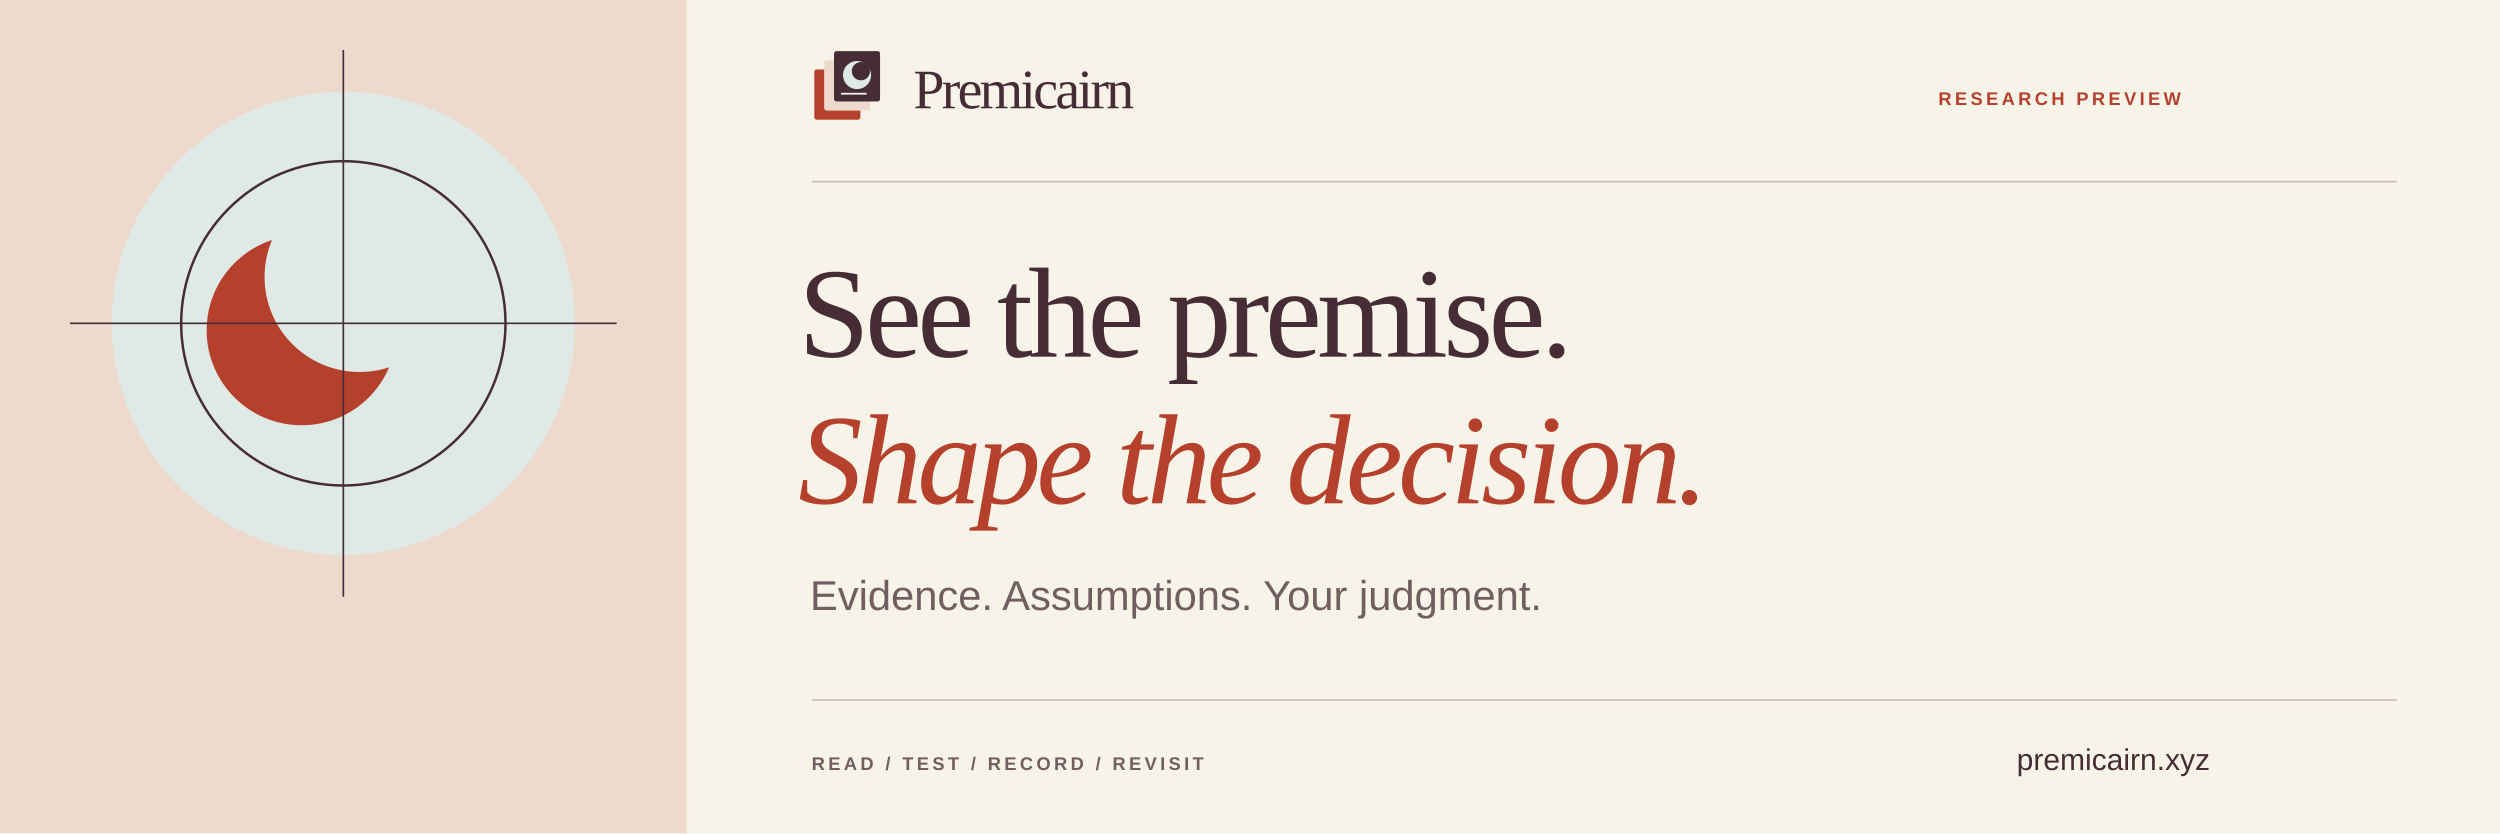
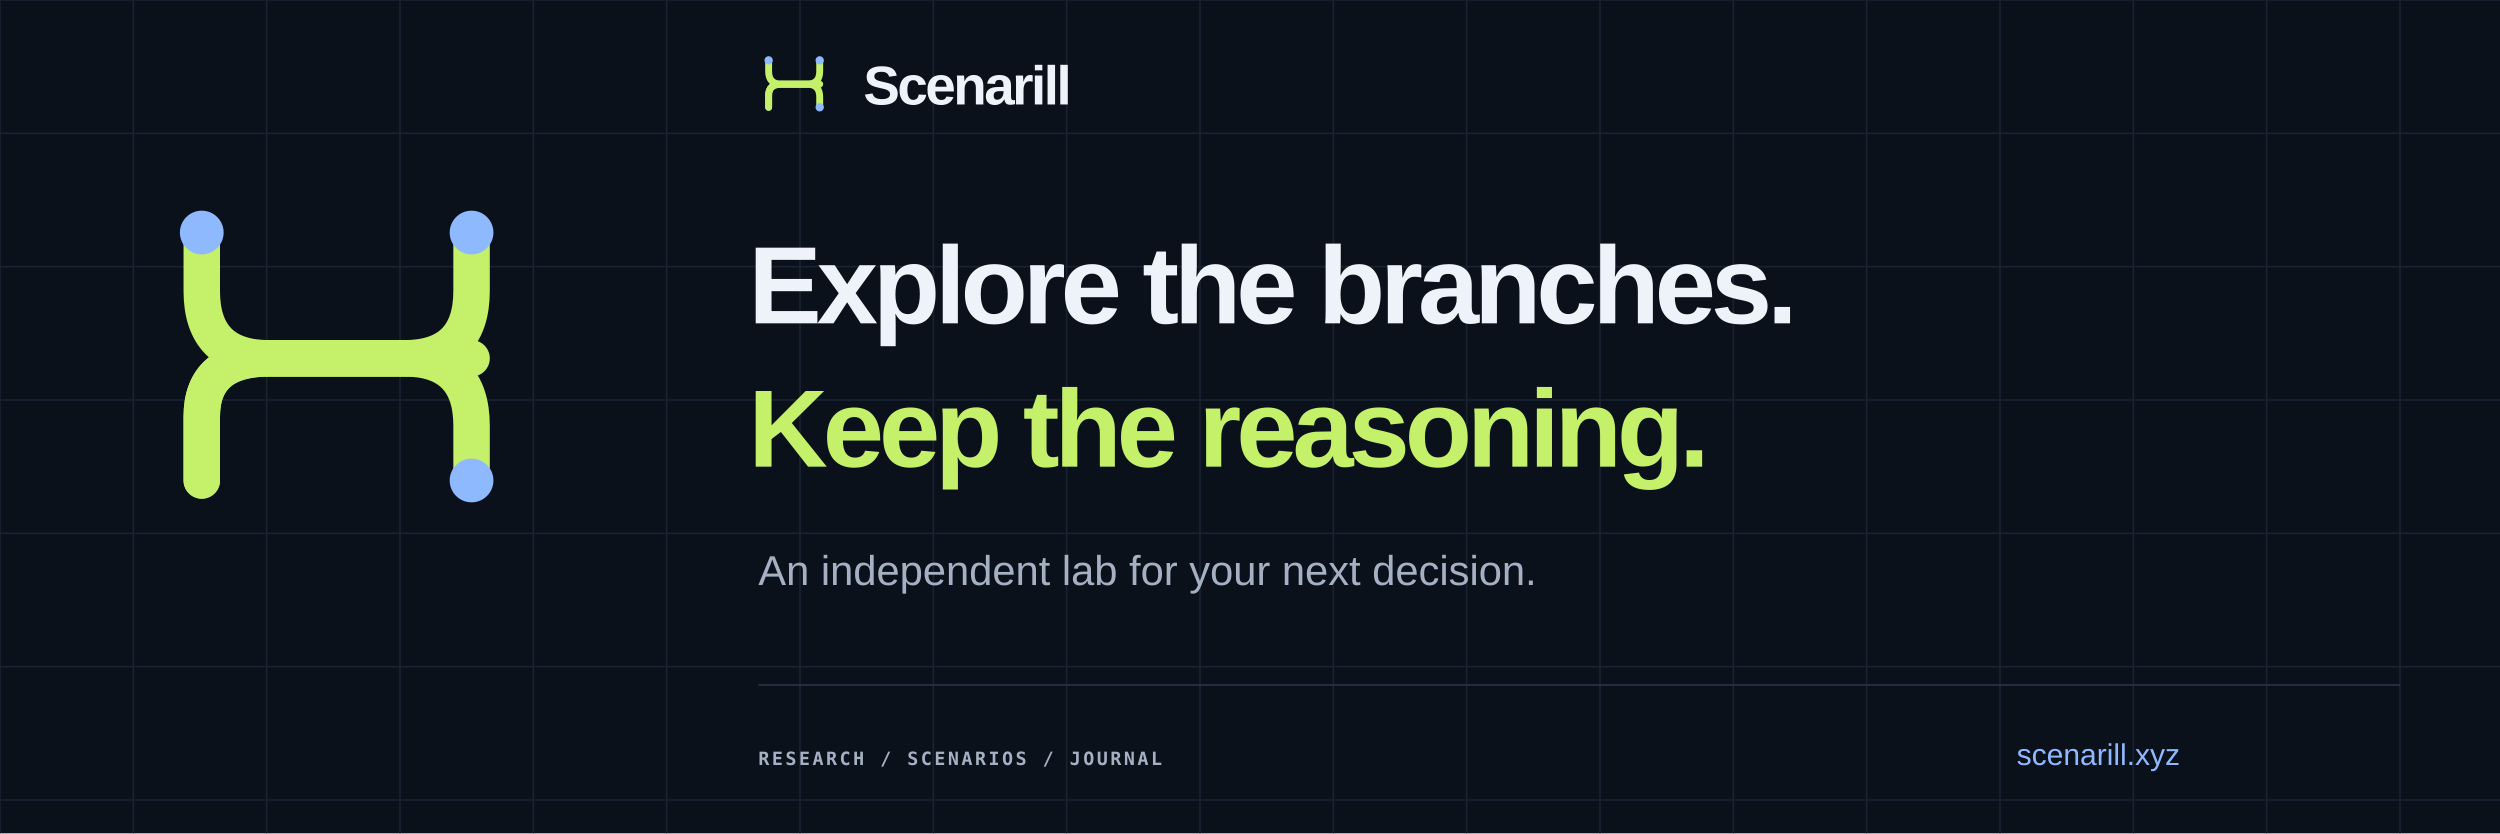
<svg xmlns="http://www.w3.org/2000/svg" width="1500" height="500" viewBox="0 0 1500 500" role="img" aria-labelledby="title desc">
-   <rect x="0" y="0" width="1500" height="500" rx="0" fill="#f8f3e9" />
-   <rect x="0" y="0" width="412" height="500" rx="0" fill="#eedacc" />
-   <circle cx="206" cy="194" r="139" fill="#dfe9e5" />
-   <circle cx="206" cy="194" r="97.3" fill="none" stroke="#462c34" stroke-width="1.5" />
-   <circle cx="180.98" cy="198.17" r="56.99" fill="#b5412c" />
-   <circle cx="215.73" cy="166.2" r="56.99" fill="#dfe9e5" />
-   <path d="M41.98 194L370.02 194" fill="none" stroke="#462c34" stroke-width="1" />
-   <path d="M206 29.98L206 358.02" fill="none" stroke="#462c34" stroke-width="1" />
-   <g transform="translate(481 25) scale(0.2109375)">
-     <rect x="36" y="79" width="131" height="143" rx="7" fill="#b5412c" />
-     <rect x="64" y="53" width="131" height="143" rx="7" fill="#eedacc" />
-     <rect x="92" y="27" width="131" height="143" rx="7" fill="#462c34" />
-     <circle cx="157.5" cy="95" r="40" fill="#dfe9e5" />
-     <circle cx="168.5" cy="84" r="26" fill="#462c34" />
-     <path d="M112 148L185 148" fill="none" stroke="#f8f3e9" stroke-width="5" />
+   <rect x="0" y="0" width="1500" height="500" rx="0" fill="#0b111b" />
+   <path d="M0 0L0 500" fill="none" stroke="#182231" stroke-width="1" />
+   <path d="M80 0L80 500" fill="none" stroke="#182231" stroke-width="1" />
+   <path d="M160 0L160 500" fill="none" stroke="#182231" stroke-width="1" />
+   <path d="M240 0L240 500" fill="none" stroke="#182231" stroke-width="1" />
+   <path d="M320 0L320 500" fill="none" stroke="#182231" stroke-width="1" />
+   <path d="M400 0L400 500" fill="none" stroke="#182231" stroke-width="1" />
+   <path d="M480 0L480 500" fill="none" stroke="#182231" stroke-width="1" />
+   <path d="M560 0L560 500" fill="none" stroke="#182231" stroke-width="1" />
+   <path d="M640 0L640 500" fill="none" stroke="#182231" stroke-width="1" />
+   <path d="M720 0L720 500" fill="none" stroke="#182231" stroke-width="1" />
+   <path d="M800 0L800 500" fill="none" stroke="#182231" stroke-width="1" />
+   <path d="M880 0L880 500" fill="none" stroke="#182231" stroke-width="1" />
+   <path d="M960 0L960 500" fill="none" stroke="#182231" stroke-width="1" />
+   <path d="M1040 0L1040 500" fill="none" stroke="#182231" stroke-width="1" />
+   <path d="M1120 0L1120 500" fill="none" stroke="#182231" stroke-width="1" />
+   <path d="M1200 0L1200 500" fill="none" stroke="#182231" stroke-width="1" />
+   <path d="M1280 0L1280 500" fill="none" stroke="#182231" stroke-width="1" />
+   <path d="M1360 0L1360 500" fill="none" stroke="#182231" stroke-width="1" />
+   <path d="M1440 0L1440 500" fill="none" stroke="#182231" stroke-width="1" />
+   <path d="M0 0L1500 0" fill="none" stroke="#182231" stroke-width="1" />
+   <path d="M0 80L1500 80" fill="none" stroke="#182231" stroke-width="1" />
+   <path d="M0 160L1500 160" fill="none" stroke="#182231" stroke-width="1" />
+   <path d="M0 240L1500 240" fill="none" stroke="#182231" stroke-width="1" />
+   <path d="M0 320L1500 320" fill="none" stroke="#182231" stroke-width="1" />
+   <path d="M0 400L1500 400" fill="none" stroke="#182231" stroke-width="1" />
+   <path d="M0 480L1500 480" fill="none" stroke="#182231" stroke-width="1" />
+   <g transform="translate(62 75) scale(1.09375)">
+     <g fill="none" stroke="#c4f06a" stroke-width="20" stroke-linecap="round" stroke-linejoin="round">
+       <path d="M54 195V160Q54 128 91 128H165Q202 128 202 91V59" />
+       <path d="M54 195V160Q54 128 91 128H165Q202 128 202 165V195" />
+       <path d="M54 59V91Q54 128 91 128H202" />
+     </g>
+     <circle cx="54" cy="59" r="12" fill="#8fb9ff" />
+     <circle cx="202" cy="59" r="12" fill="#8fb9ff" />
+     <circle cx="202" cy="195" r="12" fill="#8fb9ff" />
  </g>
-   <text x="548" y="64.96" fill="#462c34" font-family="Georgia, Times New Roman, serif" font-size="33.48" font-weight="400" letter-spacing="-1.6">Premicairn</text>
-   <text x="1163" y="63" fill="#b5412c" font-family="Arial, Helvetica, sans-serif" font-size="11" font-weight="700" letter-spacing="2">RESEARCH PREVIEW</text>
-   <path d="M487 109L1438 109" fill="none" stroke="#cdbdb4" stroke-width="1" />
-   <text x="479" y="214" fill="#462c34" font-family="Georgia, Times New Roman, serif" font-size="77" font-weight="400" letter-spacing="-2.8">See the premise.</text>
-   <text x="479" y="302" fill="#b5412c" font-family="Georgia, Times New Roman, serif" font-size="77" font-weight="400" letter-spacing="-2.8" font-style="italic">Shape the decision.</text>
-   <text x="486" y="366" fill="#715e60" font-family="Arial, Helvetica, sans-serif" font-size="25" font-weight="400" letter-spacing="0">Evidence. Assumptions. Your judgment.</text>
-   <path d="M487 420L1438 420" fill="none" stroke="#cdbdb4" stroke-width="1" />
-   <text x="487" y="462" fill="#715e60" font-family="Arial, Helvetica, sans-serif" font-size="11" font-weight="700" letter-spacing="2">READ / TEST / RECORD / REVISIT</text>
-   <text x="1210" y="462" fill="#462c34" font-family="Arial, Helvetica, sans-serif" font-size="18" font-weight="400" letter-spacing="0">premicairn.xyz</text>
+   <g transform="translate(450 24) scale(0.2070312)">
+     <g fill="none" stroke="#c4f06a" stroke-width="20" stroke-linecap="round" stroke-linejoin="round">
+       <path d="M54 195V160Q54 128 91 128H165Q202 128 202 91V59" />
+       <path d="M54 195V160Q54 128 91 128H165Q202 128 202 165V195" />
+       <path d="M54 59V91Q54 128 91 128H202" />
+     </g>
+     <circle cx="54" cy="59" r="12" fill="#8fb9ff" />
+     <circle cx="202" cy="59" r="12" fill="#8fb9ff" />
+     <circle cx="202" cy="195" r="12" fill="#8fb9ff" />
+   </g>
+   <text x="518" y="62.69" fill="#edf3f8" font-family="Segoe UI, Arial, sans-serif" font-size="32.86" font-weight="650" letter-spacing="-1.5">Scenarill</text>
+   <text x="449" y="194" fill="#edf3f8" font-family="Segoe UI, Arial, sans-serif" font-size="66" font-weight="650" letter-spacing="-3">Explore the branches.</text>
+   <text x="449" y="280" fill="#c4f06a" font-family="Segoe UI, Arial, sans-serif" font-size="66" font-weight="650" letter-spacing="-3">Keep the reasoning.</text>
+   <text x="455" y="351" fill="#a5b1c2" font-family="Segoe UI, Arial, sans-serif" font-size="25" font-weight="400" letter-spacing="0">An independent lab for your next decision.</text>
+   <path d="M455 411L1440 411" fill="none" stroke="#263247" stroke-width="1" />
+   <text x="455" y="459" fill="#a5b1c2" font-family="Consolas, monospace" font-size="11" font-weight="600" letter-spacing="1.5">RESEARCH / SCENARIOS / JOURNAL</text>
+   <text x="1210" y="459" fill="#8fb9ff" font-family="Segoe UI, Arial, sans-serif" font-size="18" font-weight="400" letter-spacing="0">scenarill.xyz</text>
</svg>
